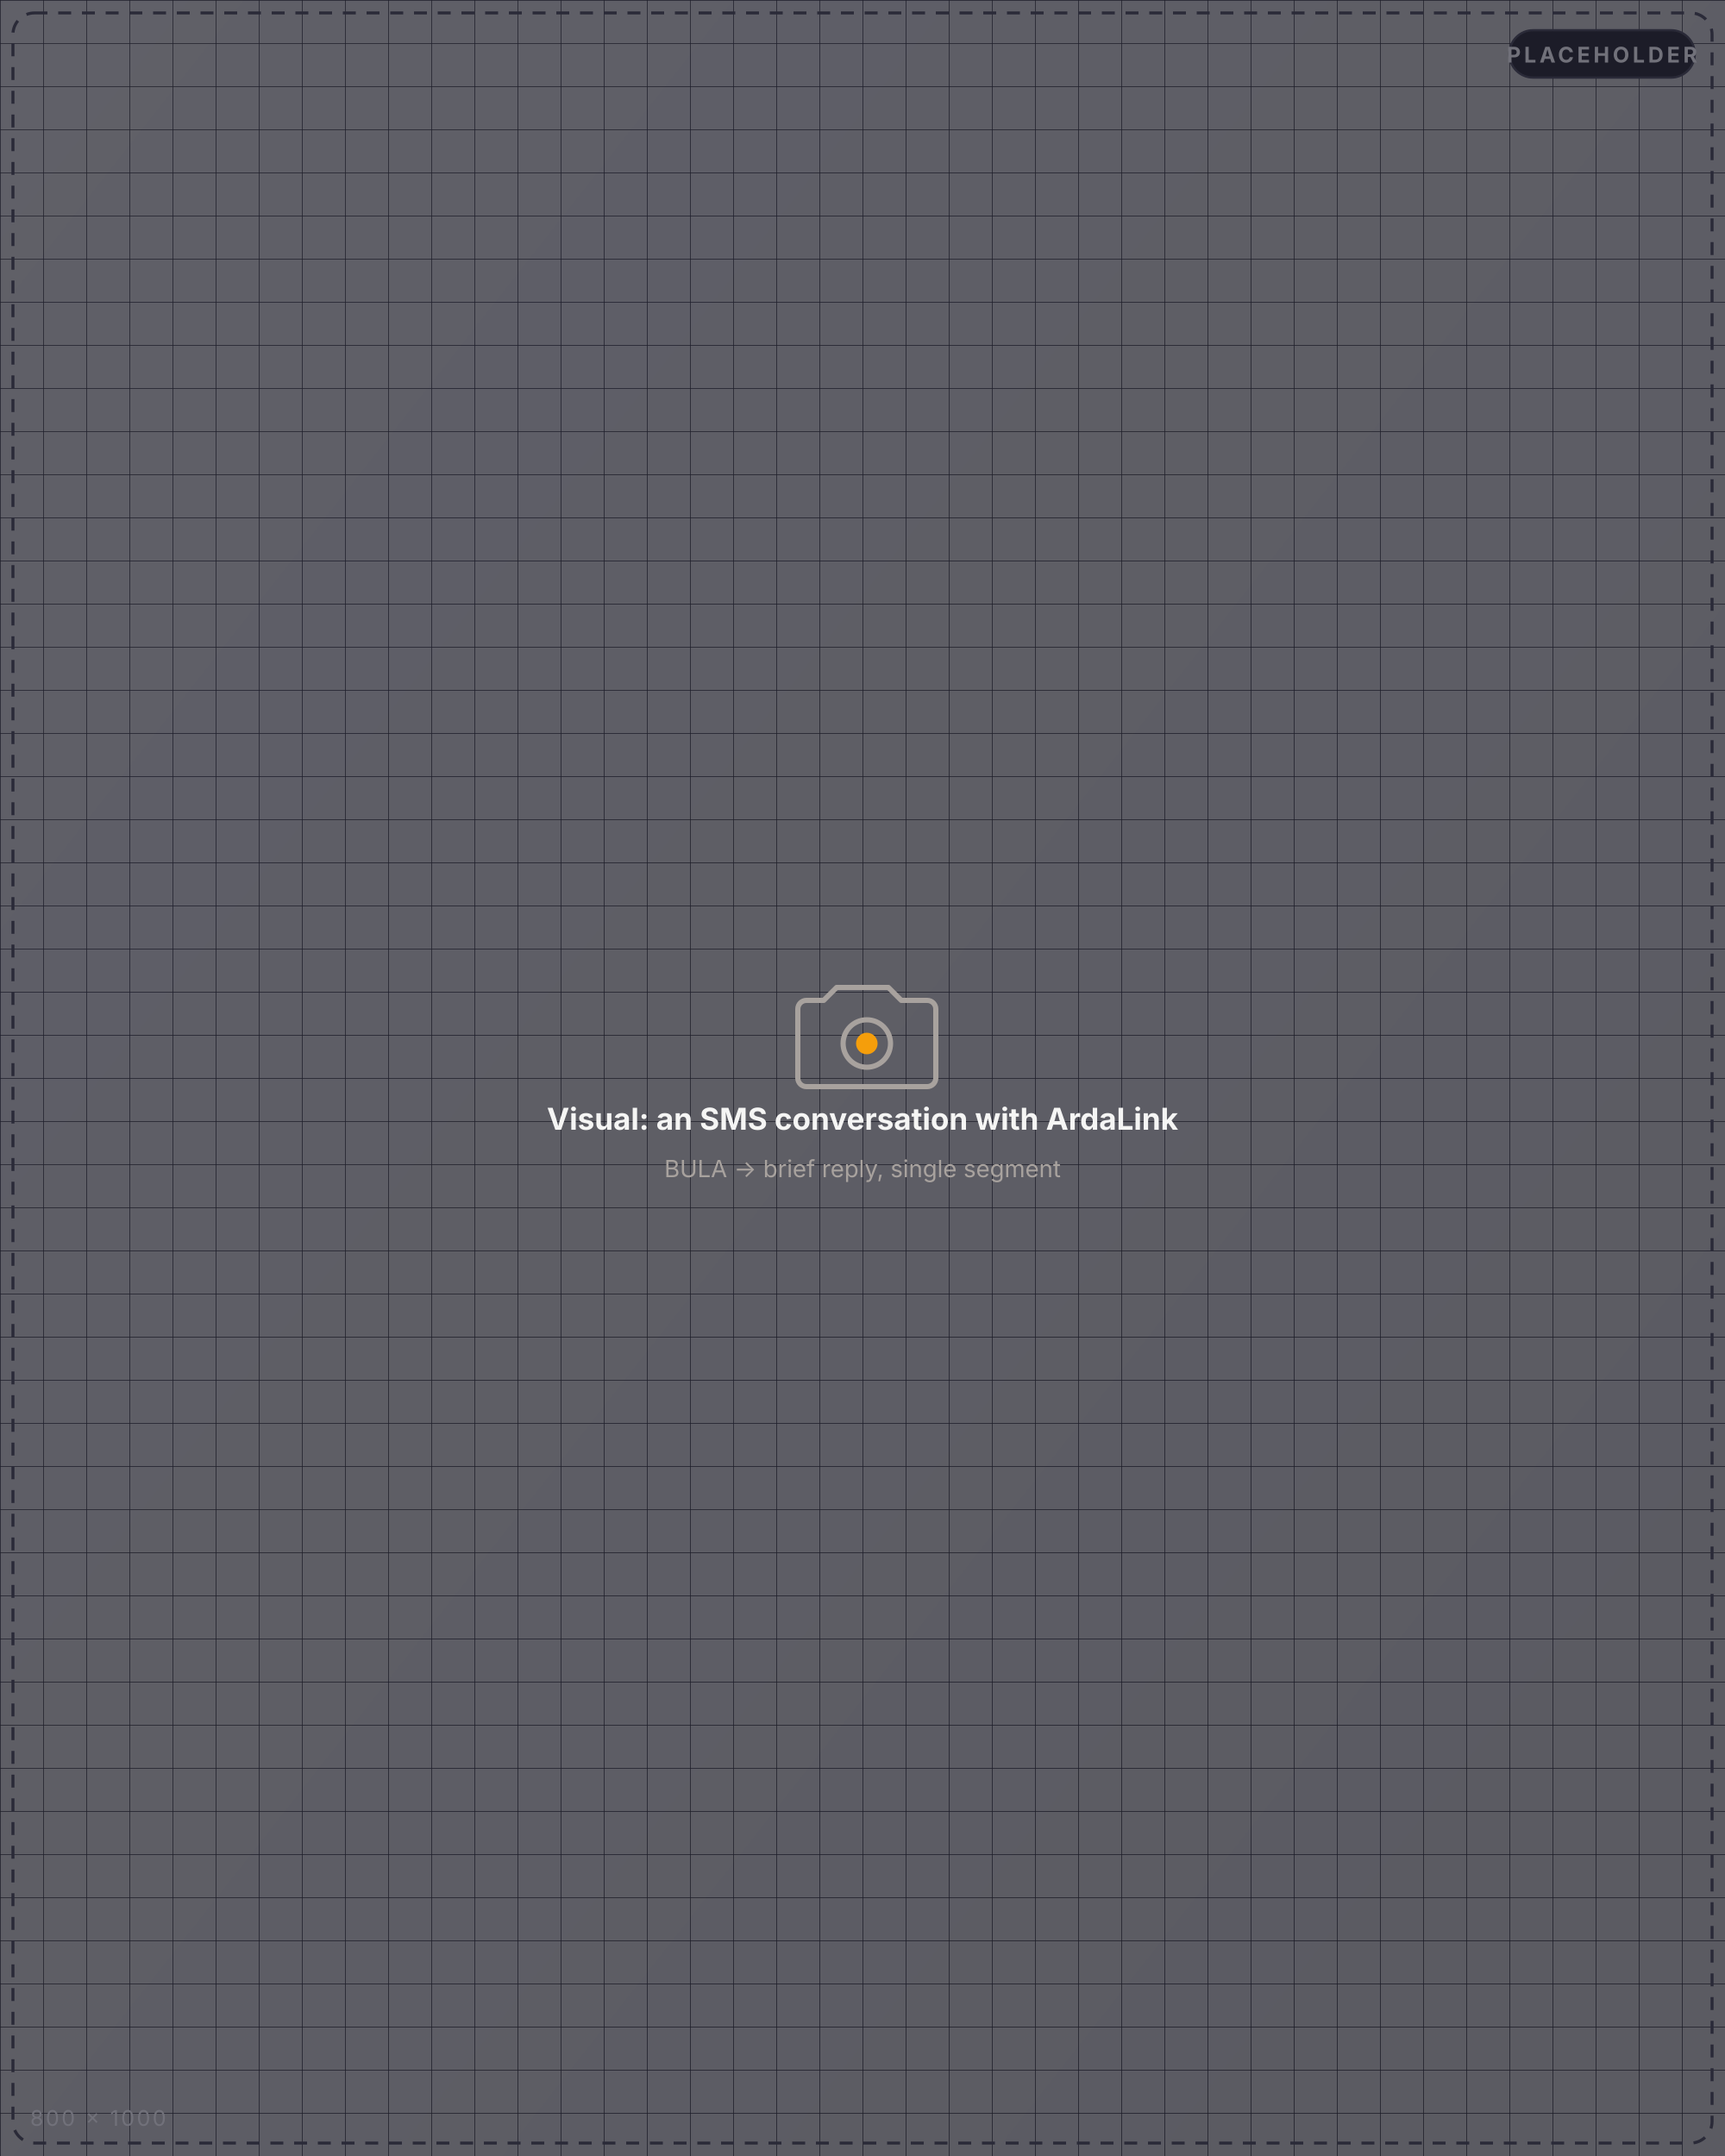
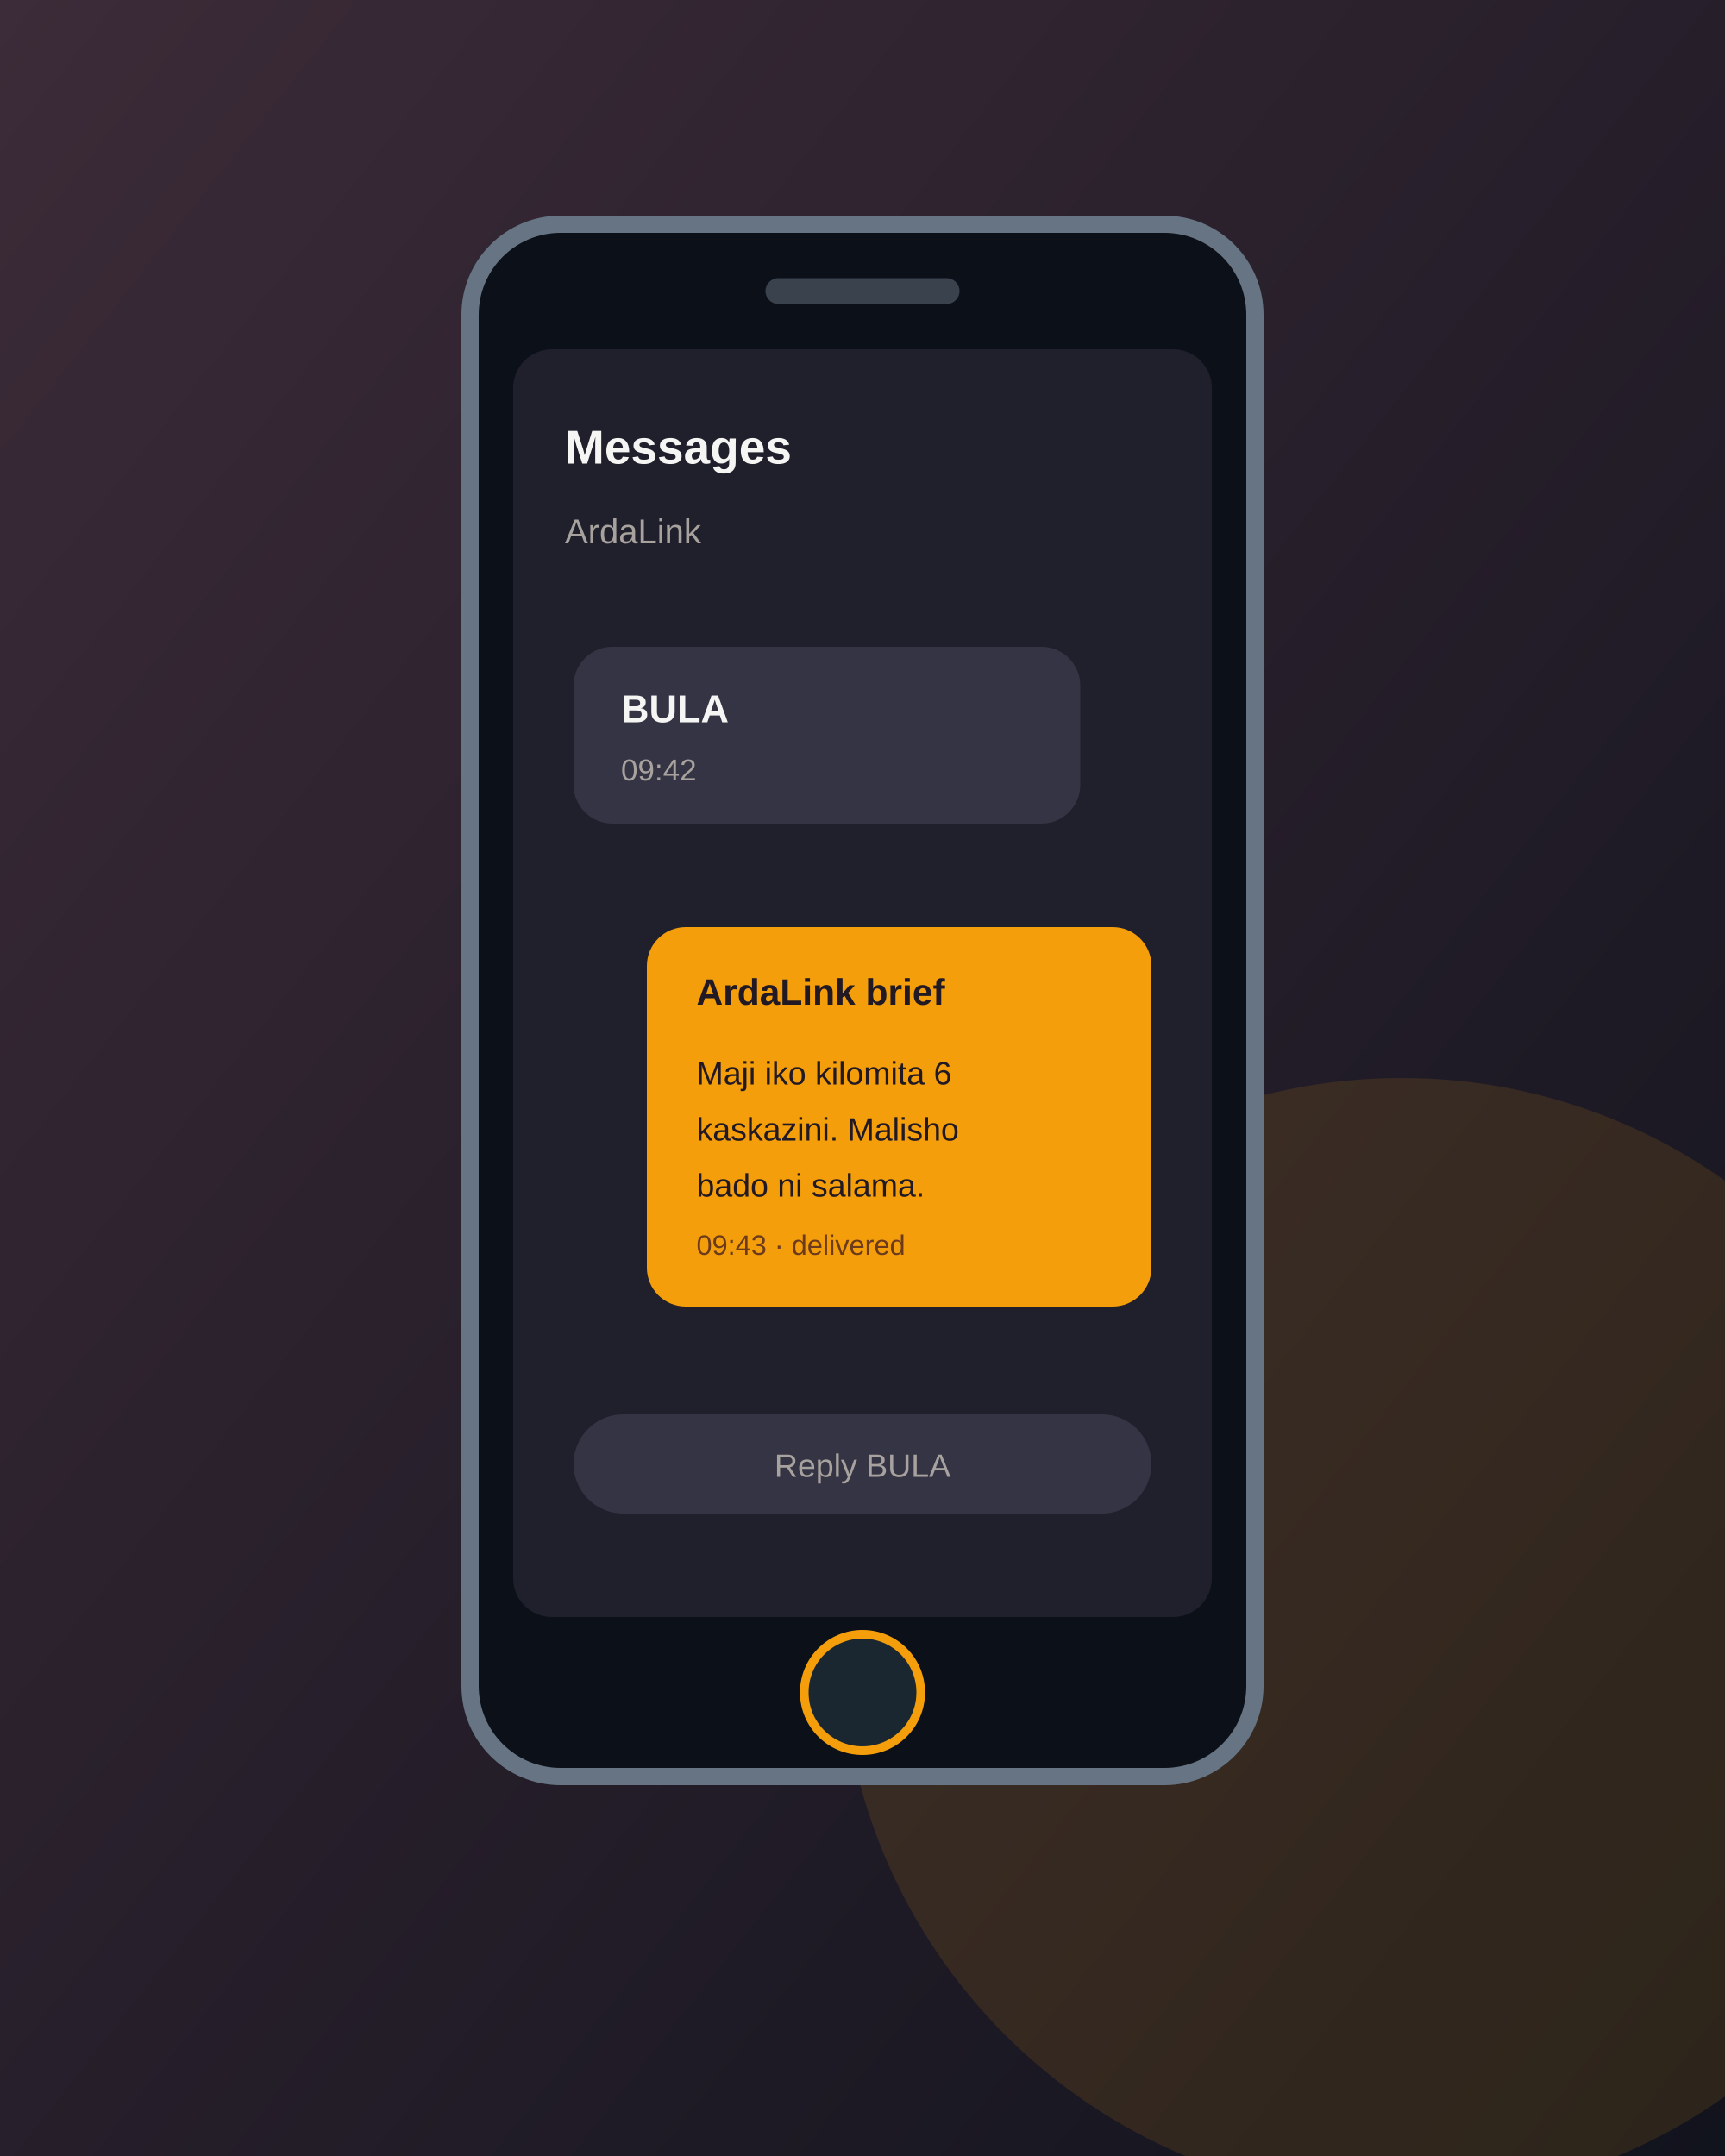
<svg xmlns="http://www.w3.org/2000/svg" viewBox="0 0 800 1000" preserveAspectRatio="xMidYMid slice">
  <defs>
-     <linearGradient id="phbg" x1="0" y1="0" x2="1" y2="1">
-       <stop offset="0" stop-color="#1C1C28" />
-       <stop offset="1" stop-color="#15151F" />
+     <linearGradient id="bg" x1="0" y1="0" x2="1" y2="1">
+       <stop stop-color="#3c2b38" />
+       <stop offset="1" stop-color="#11131d" />
    </linearGradient>
-     <pattern id="phgrid" width="20" height="20" patternUnits="userSpaceOnUse">
-       <path d="M 20 0 L 0 0 0 20" fill="none" stroke="#2A2A38" stroke-width="0.6" />
-     </pattern>
  </defs>
-   <rect width="800" height="1000" fill="url(#phgrid)" />
-   <rect width="800" height="1000" fill="url(#phbg)" opacity="0.7" />
-   <rect x="6" y="6" width="788" height="988" rx="10" fill="none" stroke="#2A2A38" stroke-width="1.4" stroke-dasharray="6 5" />
-   <g transform="translate(370.0, 450.0)" fill="none" stroke="#A8A29E" stroke-width="2.4" stroke-linecap="round" stroke-linejoin="round">
-     <path d="M 12 14 L 18 8 L 42 8 L 48 14 L 60 14 A 4 4 0 0 1 64 18 L 64 50 A 4 4 0 0 1 60 54 L 4 54 A 4 4 0 0 1 0 50 L 0 18 A 4 4 0 0 1 4 14 Z" />
-     <circle cx="32" cy="34" r="11" />
-     <circle cx="32" cy="34" r="5" fill="#F59E0B" stroke="none" />
+   <rect width="800" height="1000" fill="url(#bg)" />
+   <circle cx="650" cy="760" r="260" fill="#f59e0b" opacity=".12" />
+   <g transform="translate(218 104)">
+     <rect width="364" height="720" rx="42" fill="#0c1018" stroke="#667483" stroke-width="8" />
+     <rect x="20" y="58" width="324" height="588" rx="18" fill="#20202c" />
+     <rect x="137" y="25" width="90" height="12" rx="6" fill="#3a424d" />
+     <circle cx="182" cy="681" r="27" fill="#1b2730" stroke="#f59e0b" stroke-width="4" />
+     <text x="44" y="111" fill="#f5f5f4" font-family="Arial, sans-serif" font-size="22" font-weight="700">Messages</text>
+     <text x="44" y="148" fill="#a8a29e" font-family="Arial, sans-serif" font-size="16">ArdaLink</text>
+     <rect x="48" y="196" width="235" height="82" rx="18" fill="#343444" />
+     <text x="70" y="231" fill="#f5f5f4" font-family="Arial, sans-serif" font-size="18" font-weight="700">BULA</text>
+     <text x="70" y="258" fill="#a8a29e" font-family="Arial, sans-serif" font-size="14">09:42</text>
+     <rect x="82" y="326" width="234" height="176" rx="18" fill="#f59e0b" />
+     <text x="105" y="362" fill="#211923" font-family="Arial, sans-serif" font-size="17" font-weight="700">ArdaLink brief</text>
+     <text x="105" y="399" fill="#211923" font-family="Arial, sans-serif" font-size="15">Maji iko kilomita 6</text>
+     <text x="105" y="425" fill="#211923" font-family="Arial, sans-serif" font-size="15">kaskazini. Malisho</text>
+     <text x="105" y="451" fill="#211923" font-family="Arial, sans-serif" font-size="15">bado ni salama.</text>
+     <text x="105" y="478" fill="#6b3b1c" font-family="Arial, sans-serif" font-size="13">09:43 · delivered</text>
+     <rect x="48" y="552" width="268" height="46" rx="23" fill="#343444" />
+     <text x="182" y="581" text-anchor="middle" fill="#a8a29e" font-family="Arial, sans-serif" font-size="15">Reply BULA</text>
  </g>
-   <text x="400.0" y="524.0" text-anchor="middle" font-family="Inter, system-ui, sans-serif" font-size="14" font-weight="700" fill="#F5F5F4">Visual: an SMS conversation with ArdaLink</text>
-   <text x="400.0" y="546.0" text-anchor="middle" font-family="Inter, system-ui, sans-serif" font-size="11" fill="#A8A29E">BULA → brief reply, single segment</text>
-   <g transform="translate(700, 14)">
-     <rect x="0" y="0" width="86" height="22" rx="11" fill="#1C1C28" stroke="#2A2A38" />
-     <text x="43" y="15" text-anchor="middle" font-family="Inter, system-ui, sans-serif" font-size="10" font-weight="700" letter-spacing="1.5" fill="#71717A">PLACEHOLDER</text>
-   </g>
-   <text x="14" y="986" font-family="Inter, system-ui, sans-serif" font-size="10" fill="#71717A" letter-spacing="1">800 × 1000</text>
</svg>
